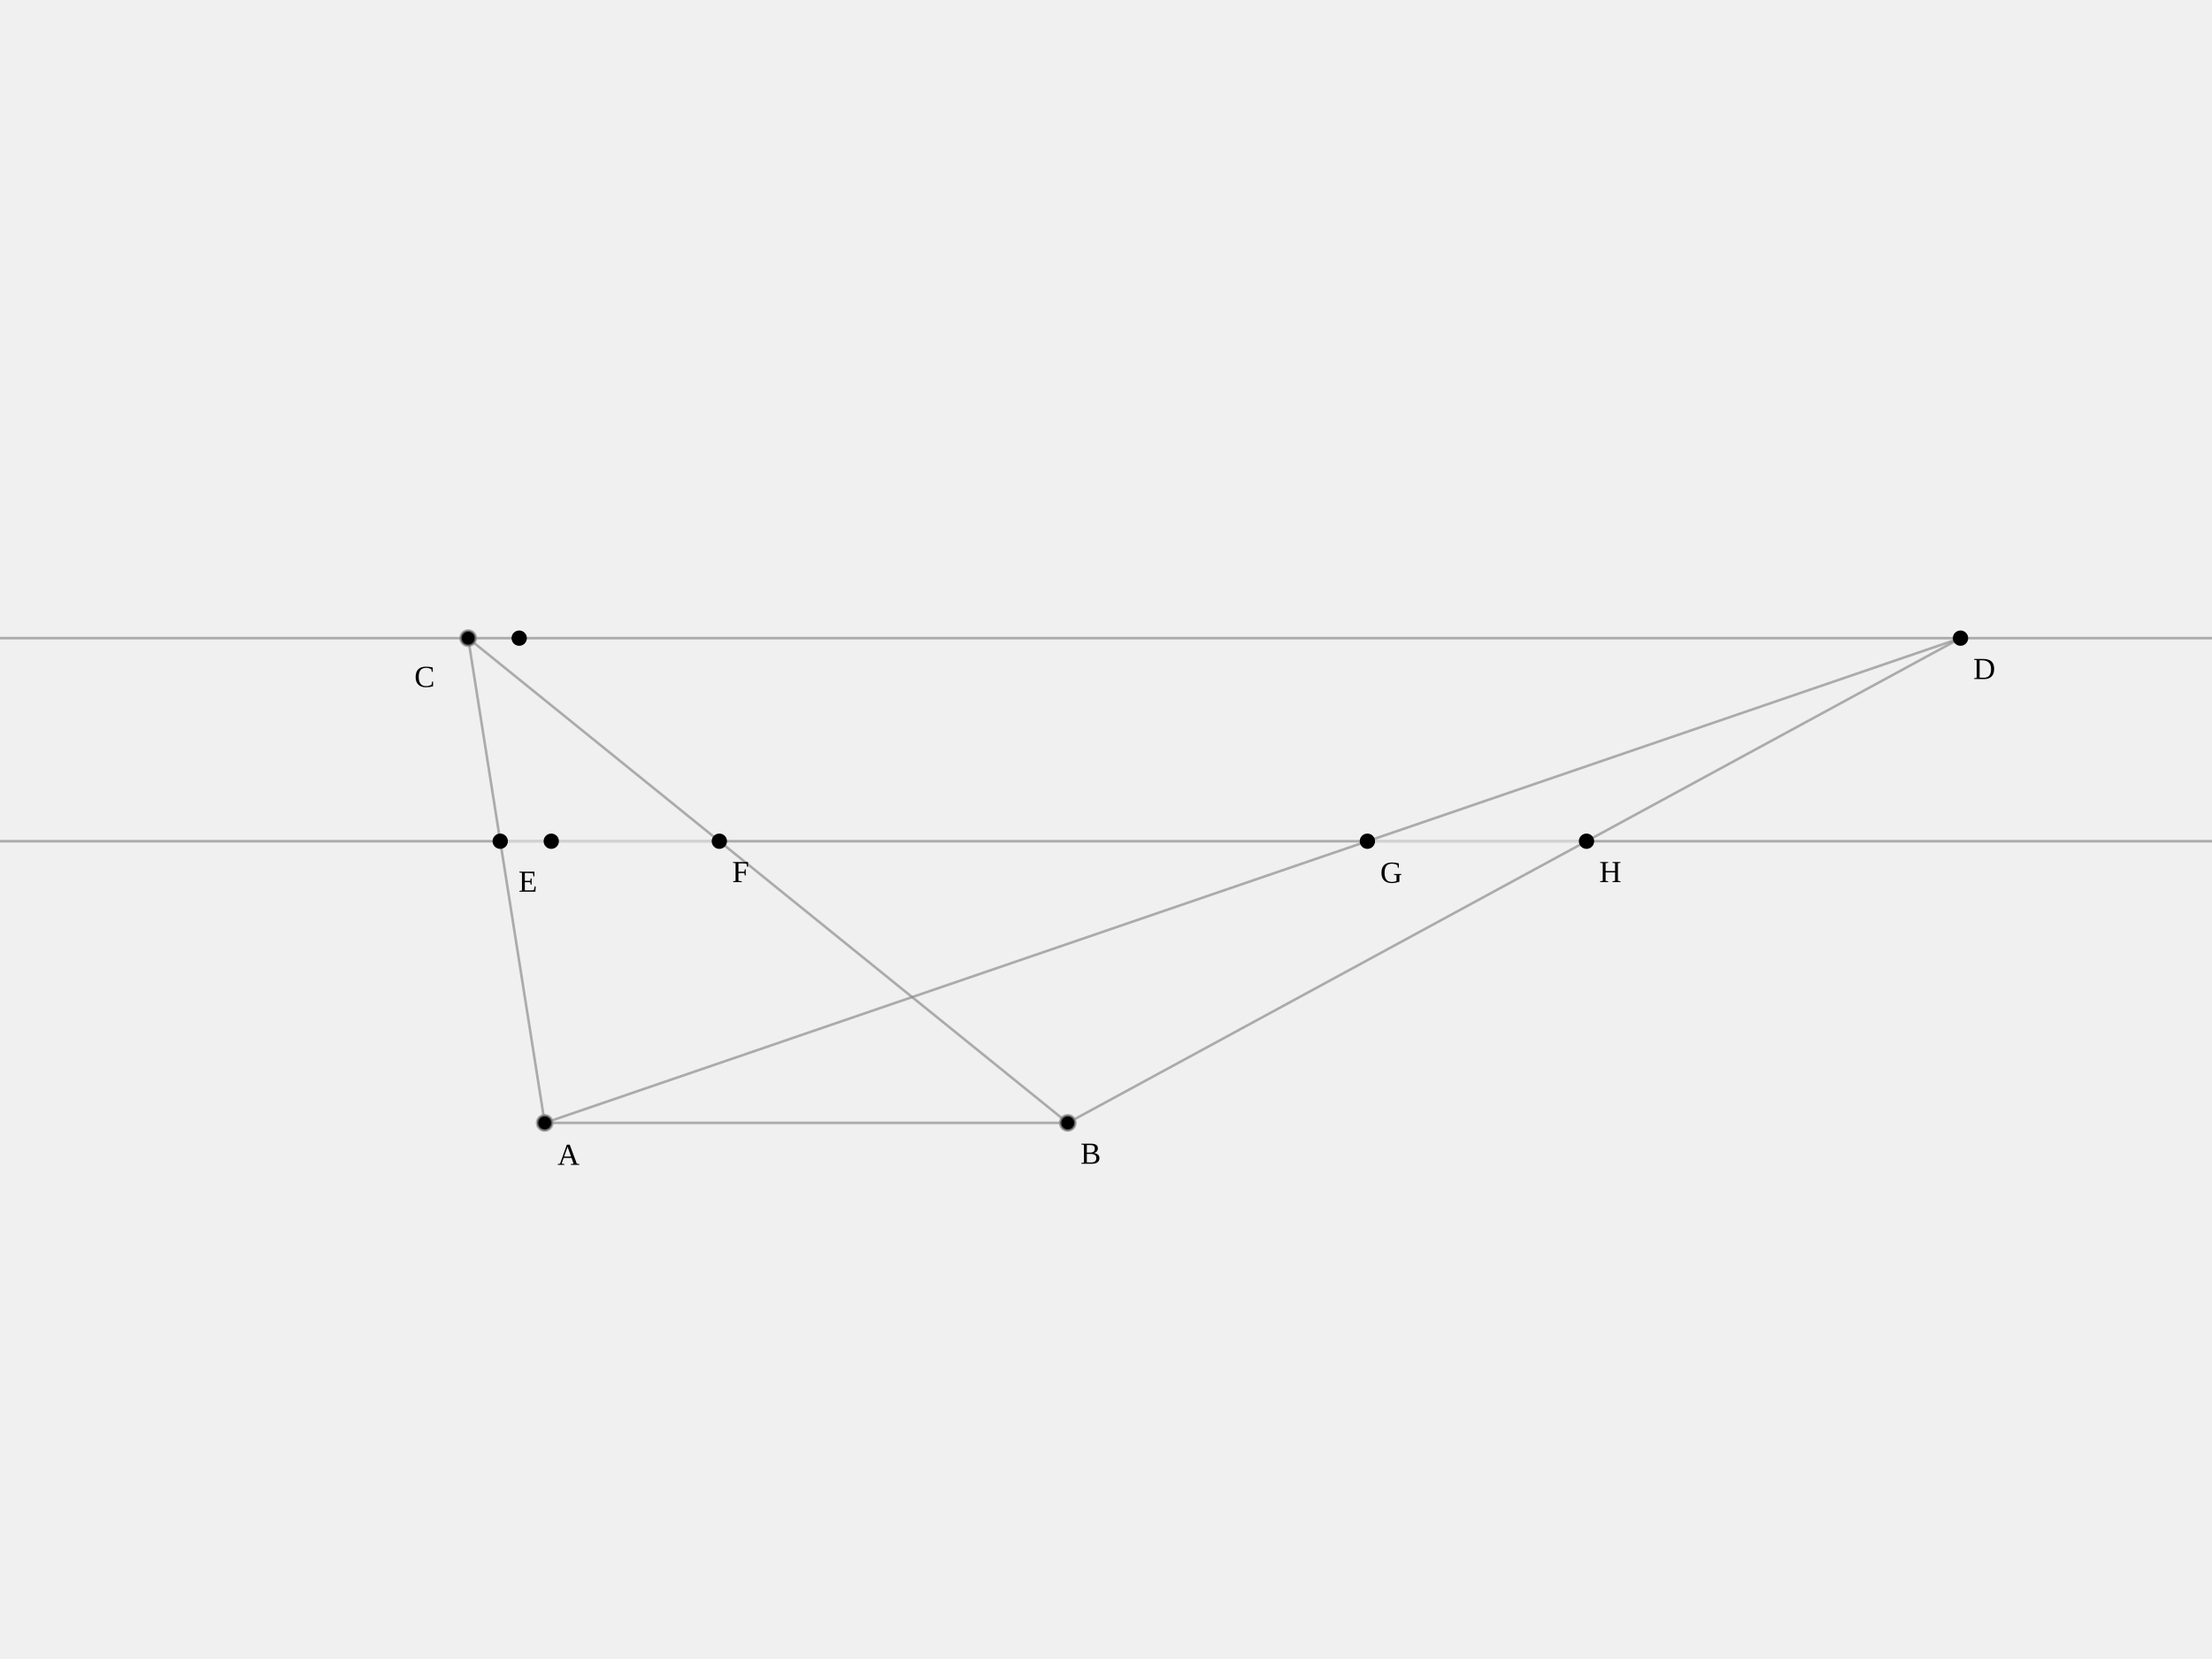
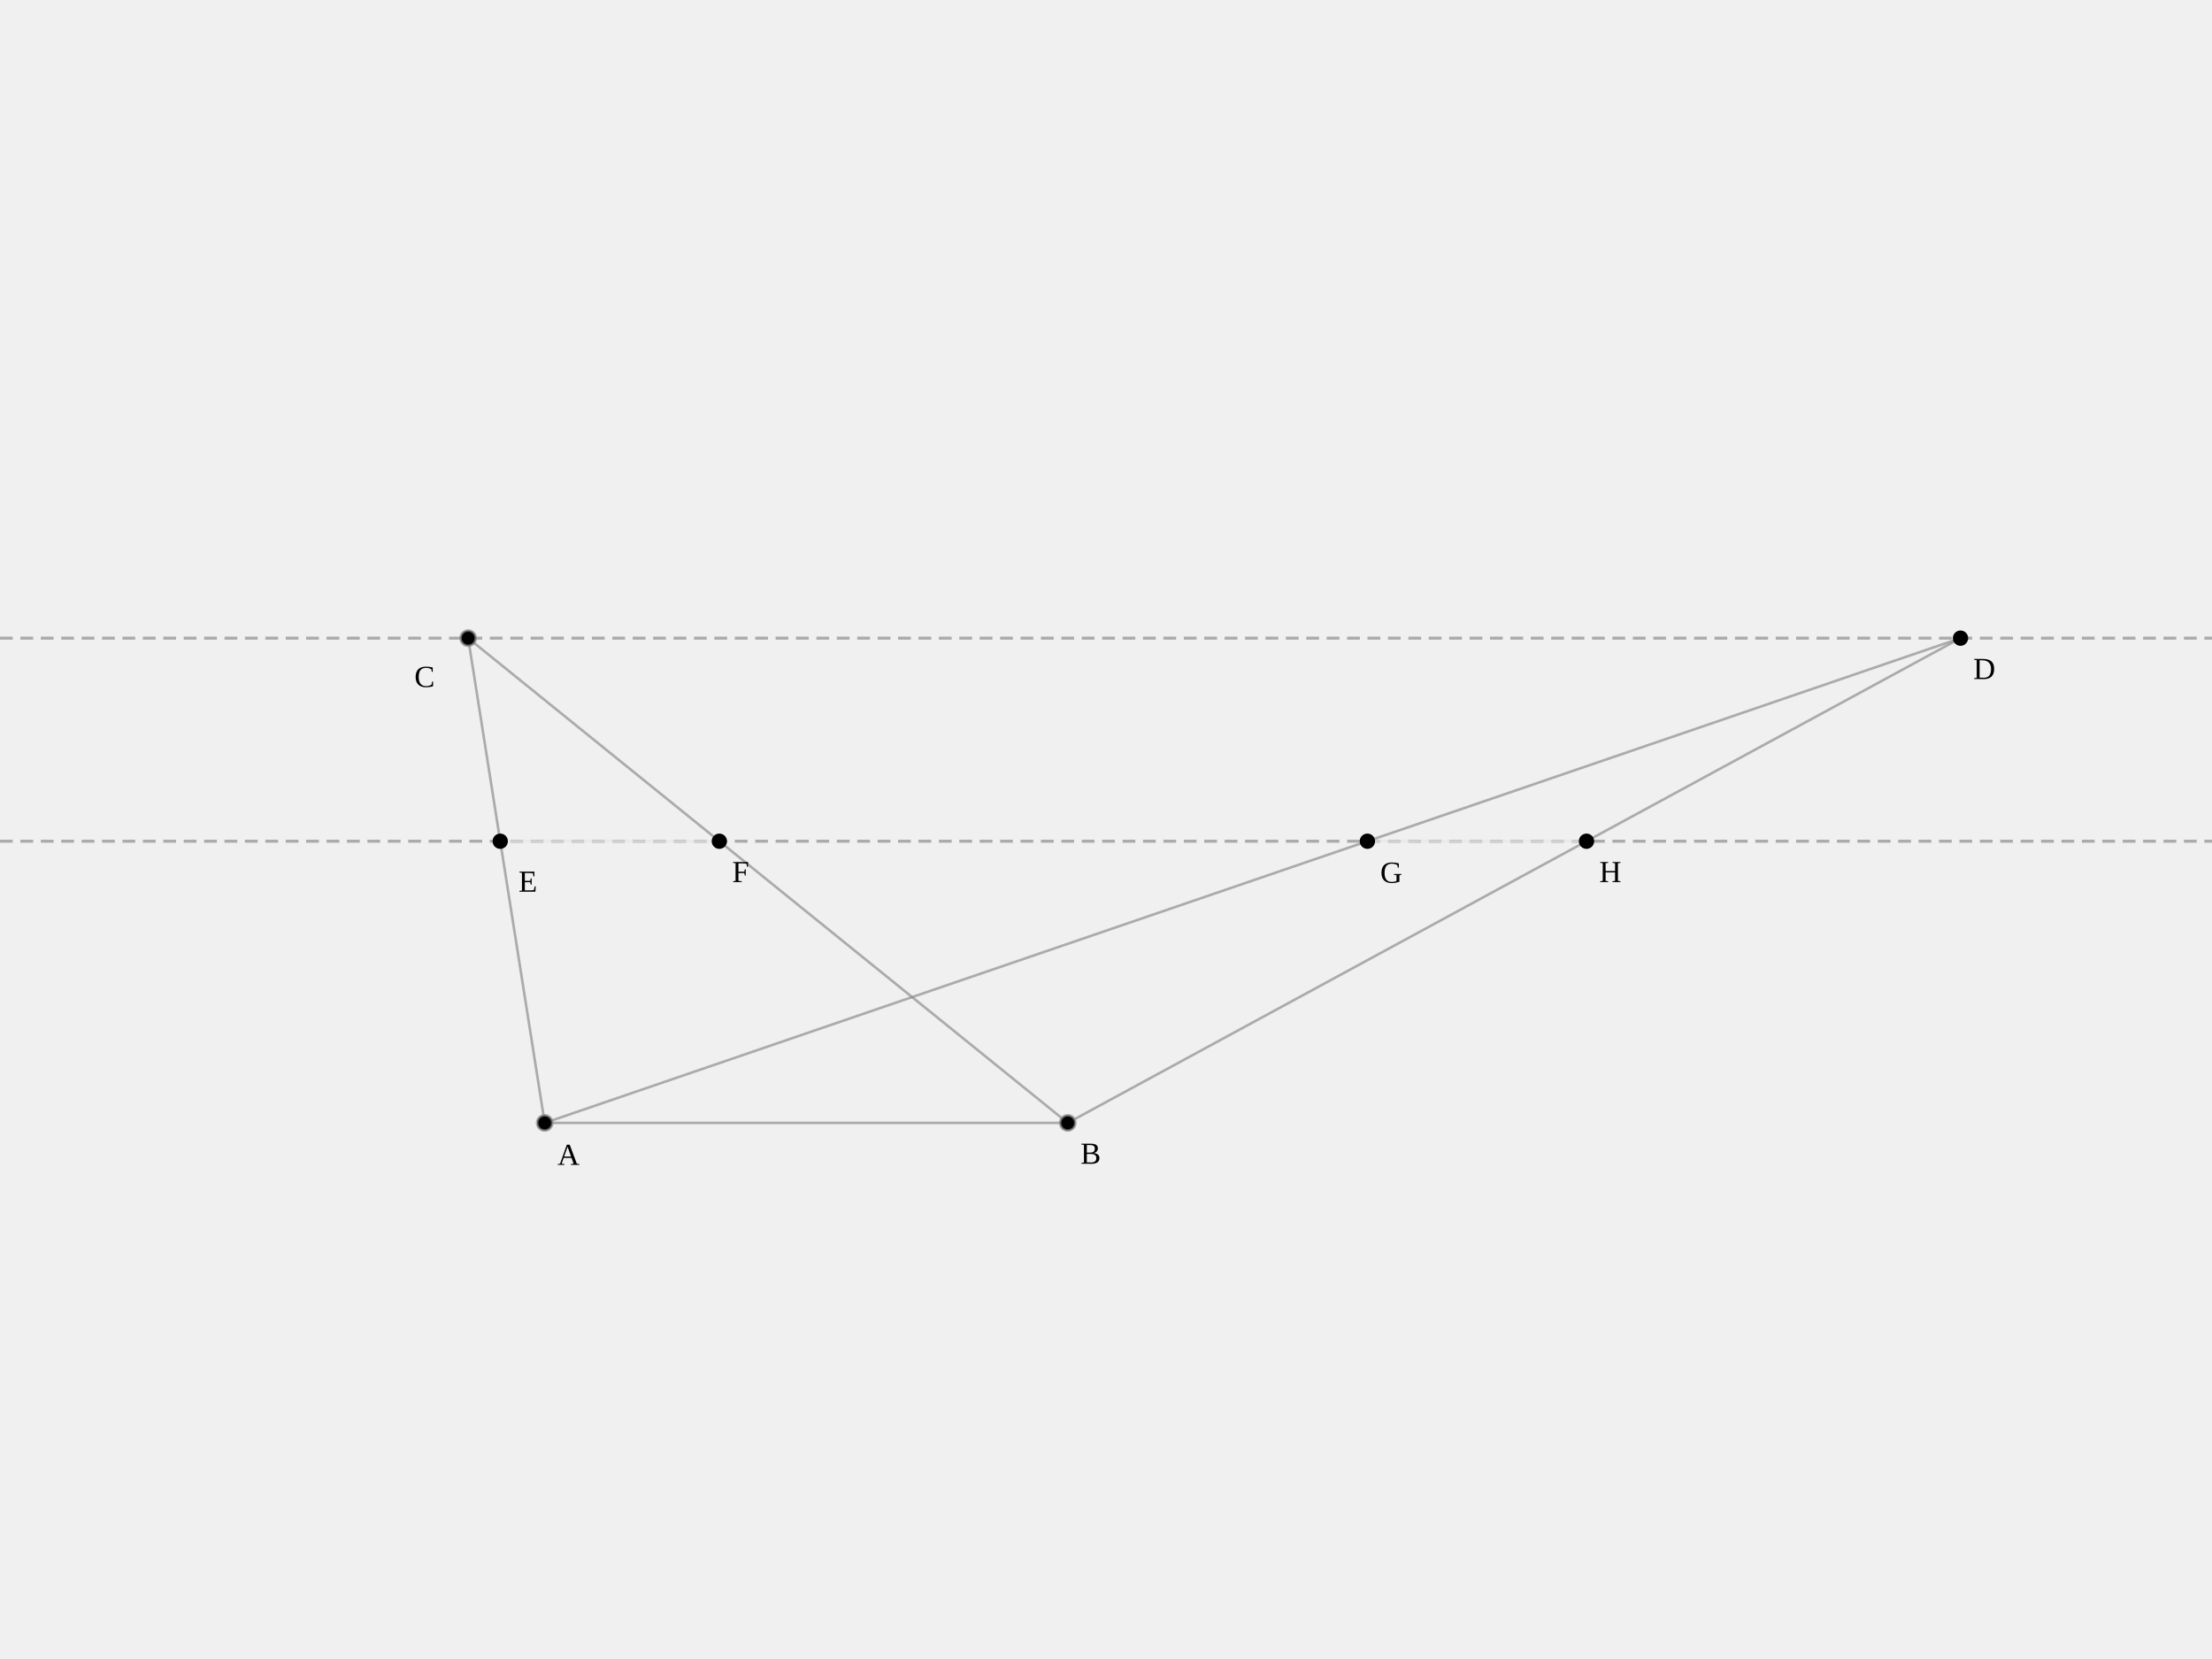
<svg xmlns="http://www.w3.org/2000/svg" xmlns:html="http://www.w3.org/1999/xhtml" xmlns:ns1="https://svgjs.com/svgjs" version="1.1" width="867" height="650.25" viewBox="0 0 867 650.25" style="width:100%;">
  <g transform="matrix(1,0,0,-1,433.5,325.125)">
    <rect width="867" height="650.25" class="fsg-board" fill="#ffffff00" x="-433.5" y="-325.125" />
    <rect width="0" height="0" class="ui-select-box" x="185" y="-24.875" />
    <line x1="-220" y1="-115" x2="-15" y2="-115" class="edge shape component" stroke="#888888aa" component_no="8" component_refs="5,6" />
    <line x1="-220" y1="-115" x2="-15" y2="-115" class="cover" of="8" fill="#ff0f6328" />
    <line x1="-250" y1="75" x2="-220" y2="-115" class="edge shape component" stroke="#888888aa" component_no="13" component_refs="9,5" />
    <line x1="-250" y1="75" x2="-220" y2="-115" class="cover" of="13" fill="#ff0f6328" />
    <line x1="-220" y1="-115" x2="334.922" y2="75" class="edge shape component" stroke="#888888aa" component_no="15" component_refs="5,12" />
    <line x1="-220" y1="-115" x2="334.922" y2="75" class="cover" of="15" fill="#ff0f6328" />
    <circle r="3" cx="-220" cy="-115" class="point component" stroke="#888888aa" component_no="5" label="A" />
    <line x1="-250" y1="75" x2="-15" y2="-115" class="edge shape component" stroke="#888888aa" component_no="14" component_refs="9,6" />
    <line x1="-250" y1="75" x2="-15" y2="-115" class="cover" of="14" fill="#ff0f6328" />
    <line x1="334.922" y1="75" x2="-15" y2="-115" class="edge shape component" stroke="#888888aa" component_no="16" component_refs="12,6" />
    <line x1="334.922" y1="75" x2="-15" y2="-115" class="cover" of="16" fill="#ff0f6328" />
    <circle r="3" cx="-15" cy="-115" class="point component" stroke="#888888aa" component_no="6" label="B" />
    <text class="label" offset_x="5" offset_y="5" of="6" transform="matrix(1,0,0,-1,0,0)" x="-10" y="110.203" ns1:data="{&quot;leading&quot;:&quot;1.3&quot;}">
      <tspan dy="20.8" x="-10" ns1:data="{&quot;leading&quot;:&quot;1.3&quot;,&quot;newLined&quot;:true}">B</tspan>
    </text>
    <text class="label" offset_x="5" offset_y="5" of="5" transform="matrix(1,0,0,-1,0,0)" x="-215" y="110.656" ns1:data="{&quot;leading&quot;:&quot;1.3&quot;}">
      <tspan dy="20.8" x="-215" ns1:data="{&quot;leading&quot;:&quot;1.3&quot;,&quot;newLined&quot;:true}">A</tspan>
    </text>
    <line x1="-433.5" y1="75" x2="433.5" y2="75" class="parallel-line dashed shape component" stroke="#888888aa" component_no="11" component_refs="9,10" />
    <line x1="-433.5" y1="75" x2="433.5" y2="75" class="cover" of="11" fill="#ff0f6328" />
    <circle r="3" cx="-250" cy="75" class="point component" stroke="#888888aa" component_no="9" />
    <circle r="3" cx="-230" cy="75" class="parallel-point component" component_no="10" component_refs="8,9" label="C" />
    <circle r="3" cx="334.922" cy="75" class="pin-point component" component_no="12" component_refs="11" label="D" />
    <text class="label" offset_x="5" offset_y="5" of="12" transform="matrix(1,0,0,-1,0,0)" x="339.927" y="-79.788" ns1:data="{&quot;leading&quot;:&quot;1.3&quot;}">
      <tspan dy="20.8" x="339.927" ns1:data="{&quot;leading&quot;:&quot;1.3&quot;,&quot;newLined&quot;:true}">D</tspan>
    </text>
    <text class="label" offset_x="-41.094" offset_y="7.844" of="10" transform="matrix(1,0,0,-1,0,0)" x="-271.093" y="-76.675" ns1:data="{&quot;leading&quot;:&quot;1.3&quot;}">
      <tspan dy="20.8" x="-271.093" ns1:data="{&quot;leading&quot;:&quot;1.3&quot;,&quot;newLined&quot;:true}">C</tspan>
    </text>
    <line x1="-433.5" y1="-4.595" x2="433.5" y2="-4.595" class="parallel-line dashed shape component" stroke="#888888aa" component_no="19" component_refs="17,18" />
    <line x1="-433.5" y1="-4.595" x2="433.5" y2="-4.595" class="cover" of="19" fill="#ff0f6328" />
    <line x1="-237.432" y1="-4.595" x2="-151.554" y2="-4.595" class="edge shape component" stroke="#e6e6e6aa" component_no="24" component_refs="17,20" />
    <line x1="-237.432" y1="-4.595" x2="-151.554" y2="-4.595" class="cover" of="24" fill="#ff0f6328" />
    <circle r="3" cx="-237.432" cy="-4.595" class="pin-point component" component_no="17" component_refs="13" />
    <circle r="3" cx="-217.432" cy="-4.595" class="parallel-point component" component_no="18" component_refs="8,17" label="E" />
    <circle r="3" cx="-151.554" cy="-4.595" class="intersect-point component" index="0" component_no="20" component_refs="19,14" label="F" />
    <line x1="102.454" y1="-4.595" x2="188.333" y2="-4.595" class="edge shape component" stroke="#e6e6e6aa" component_no="23" component_refs="21,22" />
    <line x1="102.454" y1="-4.595" x2="188.333" y2="-4.595" class="cover" of="23" fill="#ff0f6328" />
    <circle r="3" cx="102.454" cy="-4.595" class="intersect-point component" index="0" component_no="21" component_refs="15,19" label="G" />
    <circle r="3" cx="188.333" cy="-4.595" class="intersect-point component" index="0" component_no="22" component_refs="16,19" label="H" />
    <text class="label" offset_x="-12.841" offset_y="8.782" of="18" transform="matrix(1,0,0,-1,0,0)" x="-230.273" y="3.582" ns1:data="{&quot;leading&quot;:&quot;1.3&quot;}">
      <tspan dy="20.8" x="-230.273" ns1:data="{&quot;leading&quot;:&quot;1.3&quot;,&quot;newLined&quot;:true}">E</tspan>
    </text>
    <text class="label" offset_x="5" offset_y="5" of="20" transform="matrix(1,0,0,-1,0,0)" x="-146.547" y="-0.198" ns1:data="{&quot;leading&quot;:&quot;1.3&quot;}">
      <tspan dy="20.8" x="-146.547" ns1:data="{&quot;leading&quot;:&quot;1.3&quot;,&quot;newLined&quot;:true}">F</tspan>
    </text>
    <text class="label" offset_x="5" offset_y="5" of="21" transform="matrix(1,0,0,-1,0,0)" x="107.463" y="0.083" ns1:data="{&quot;leading&quot;:&quot;1.3&quot;}">
      <tspan dy="20.8" x="107.463" ns1:data="{&quot;leading&quot;:&quot;1.3&quot;,&quot;newLined&quot;:true}">G</tspan>
    </text>
    <text class="label" offset_x="5" offset_y="5" of="22" transform="matrix(1,0,0,-1,0,0)" x="193.341" y="-0.198" ns1:data="{&quot;leading&quot;:&quot;1.3&quot;}">
      <tspan dy="20.8" x="193.341" ns1:data="{&quot;leading&quot;:&quot;1.3&quot;,&quot;newLined&quot;:true}">H</tspan>
    </text>
  </g>
  <defs>
+     <style>
+ .menu_title {
+   fill: #aaa;
+   user-select: none;
+   -webkit-user-select: none;
+   font-family: Georgia, 'Times New Roman', Times, serif;
+ }
+ .menu_item {
+   fill: #888;
+   user-select: none;
+   -webkit-user-select: none;
+ }
+ .menu_item:hover {
+   fill: #fff;
+   cursor: pointer;
+ }
+ 
+ .hidden {
+   visibility: hidden;
+ }
+ 
+ .cover {
+   stroke: rgba(1,0,0,0);
+   stroke-width: 10;
+   fill: none;
+ }
+ 
+ .cover:hover {
+   cursor: pointer;
+ }
+ 
+ .shape.none{
+   fill: none;
+ }
+ 
+ .parallel-point, .perp-point{
+   visibility: hidden;
+ }
+ 
+ .dashed {
+   stroke-dasharray: 5 3;
+   stroke-width: 1.2;
+ }
+ 
+ .point, .pin-point:hover {
+   cursor: grab;
+ }
+ 
+ .mid-point, .intersect-point:hover {
+   cursor: pointer;
+ }
+ 
+ g, div, foreignObject, span {
+   position: relative;
+ }
+ 
+ span.base {
+  position: relative !important;
+ }
+ 
+ .latex-container {
+   width: fit-content;
+   height: fit-content;
+   position: fixed; /* important for Safari */
+ }
+ </style>
    <marker markerWidth="6" markerHeight="6" refX="3" refY="3" viewBox="0 0 6 6" orient="auto" class="vector-start-marker">
      <circle r="3" cx="3" cy="3" class="vector-marker-start" />
    </marker>
    <marker markerWidth="10" markerHeight="6" refX="10" refY="3" viewBox="0 0 10 6" orient="auto" class="vector-end-marker" id="SvgjsMarker1000">
      <polygon points="0 0, 10 3, 0 6" stroke-width="1" class="vector-marker-end" />
    </marker>
    <html:link href="https://rintaroutw.github.io/fsg/style/runtime.css" rel="stylesheet" />
  </defs>
</svg>
